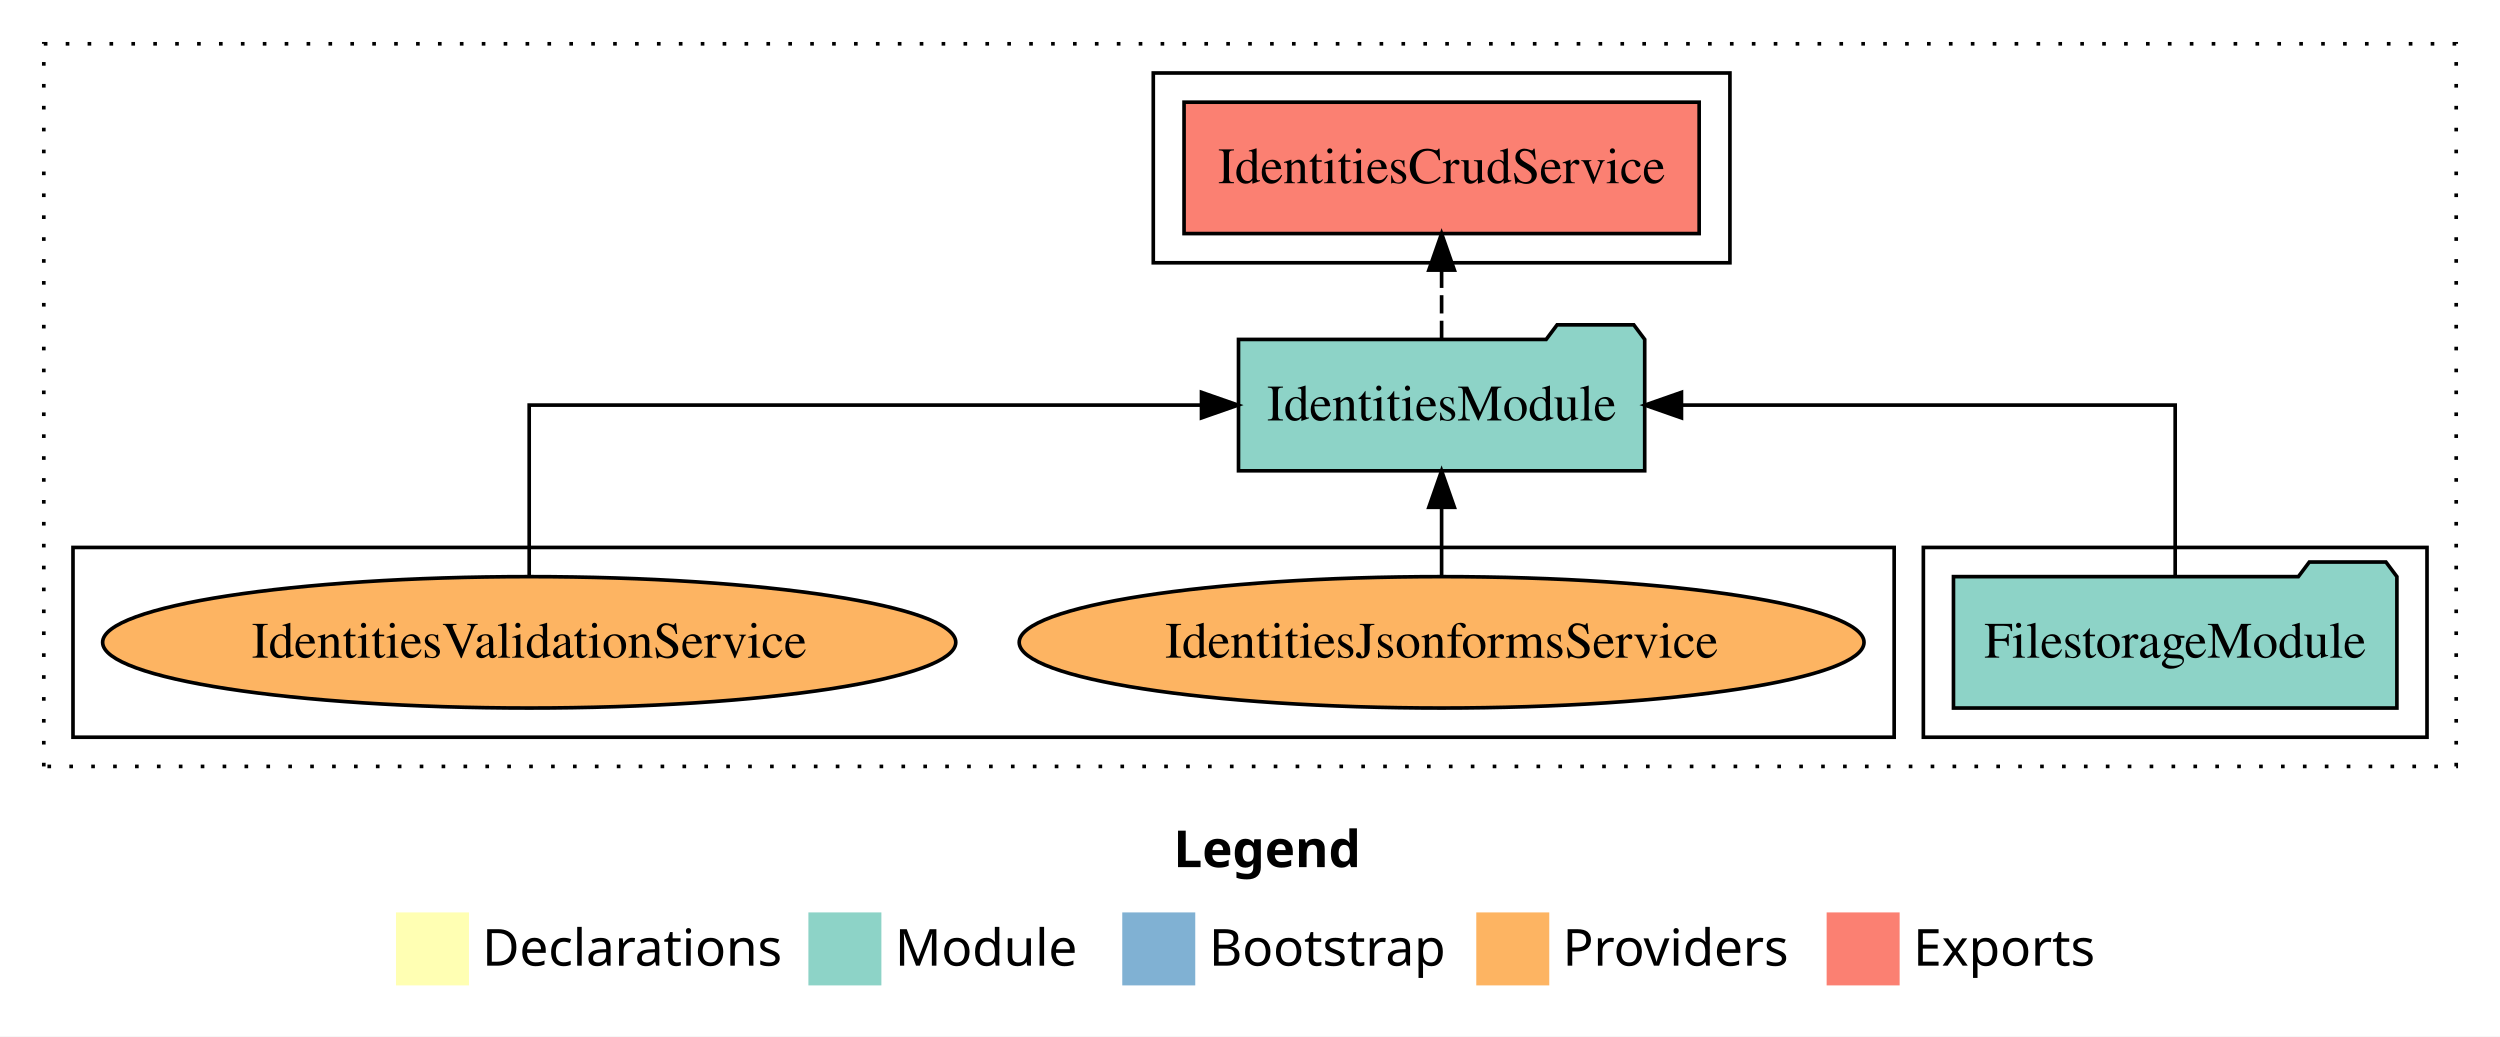
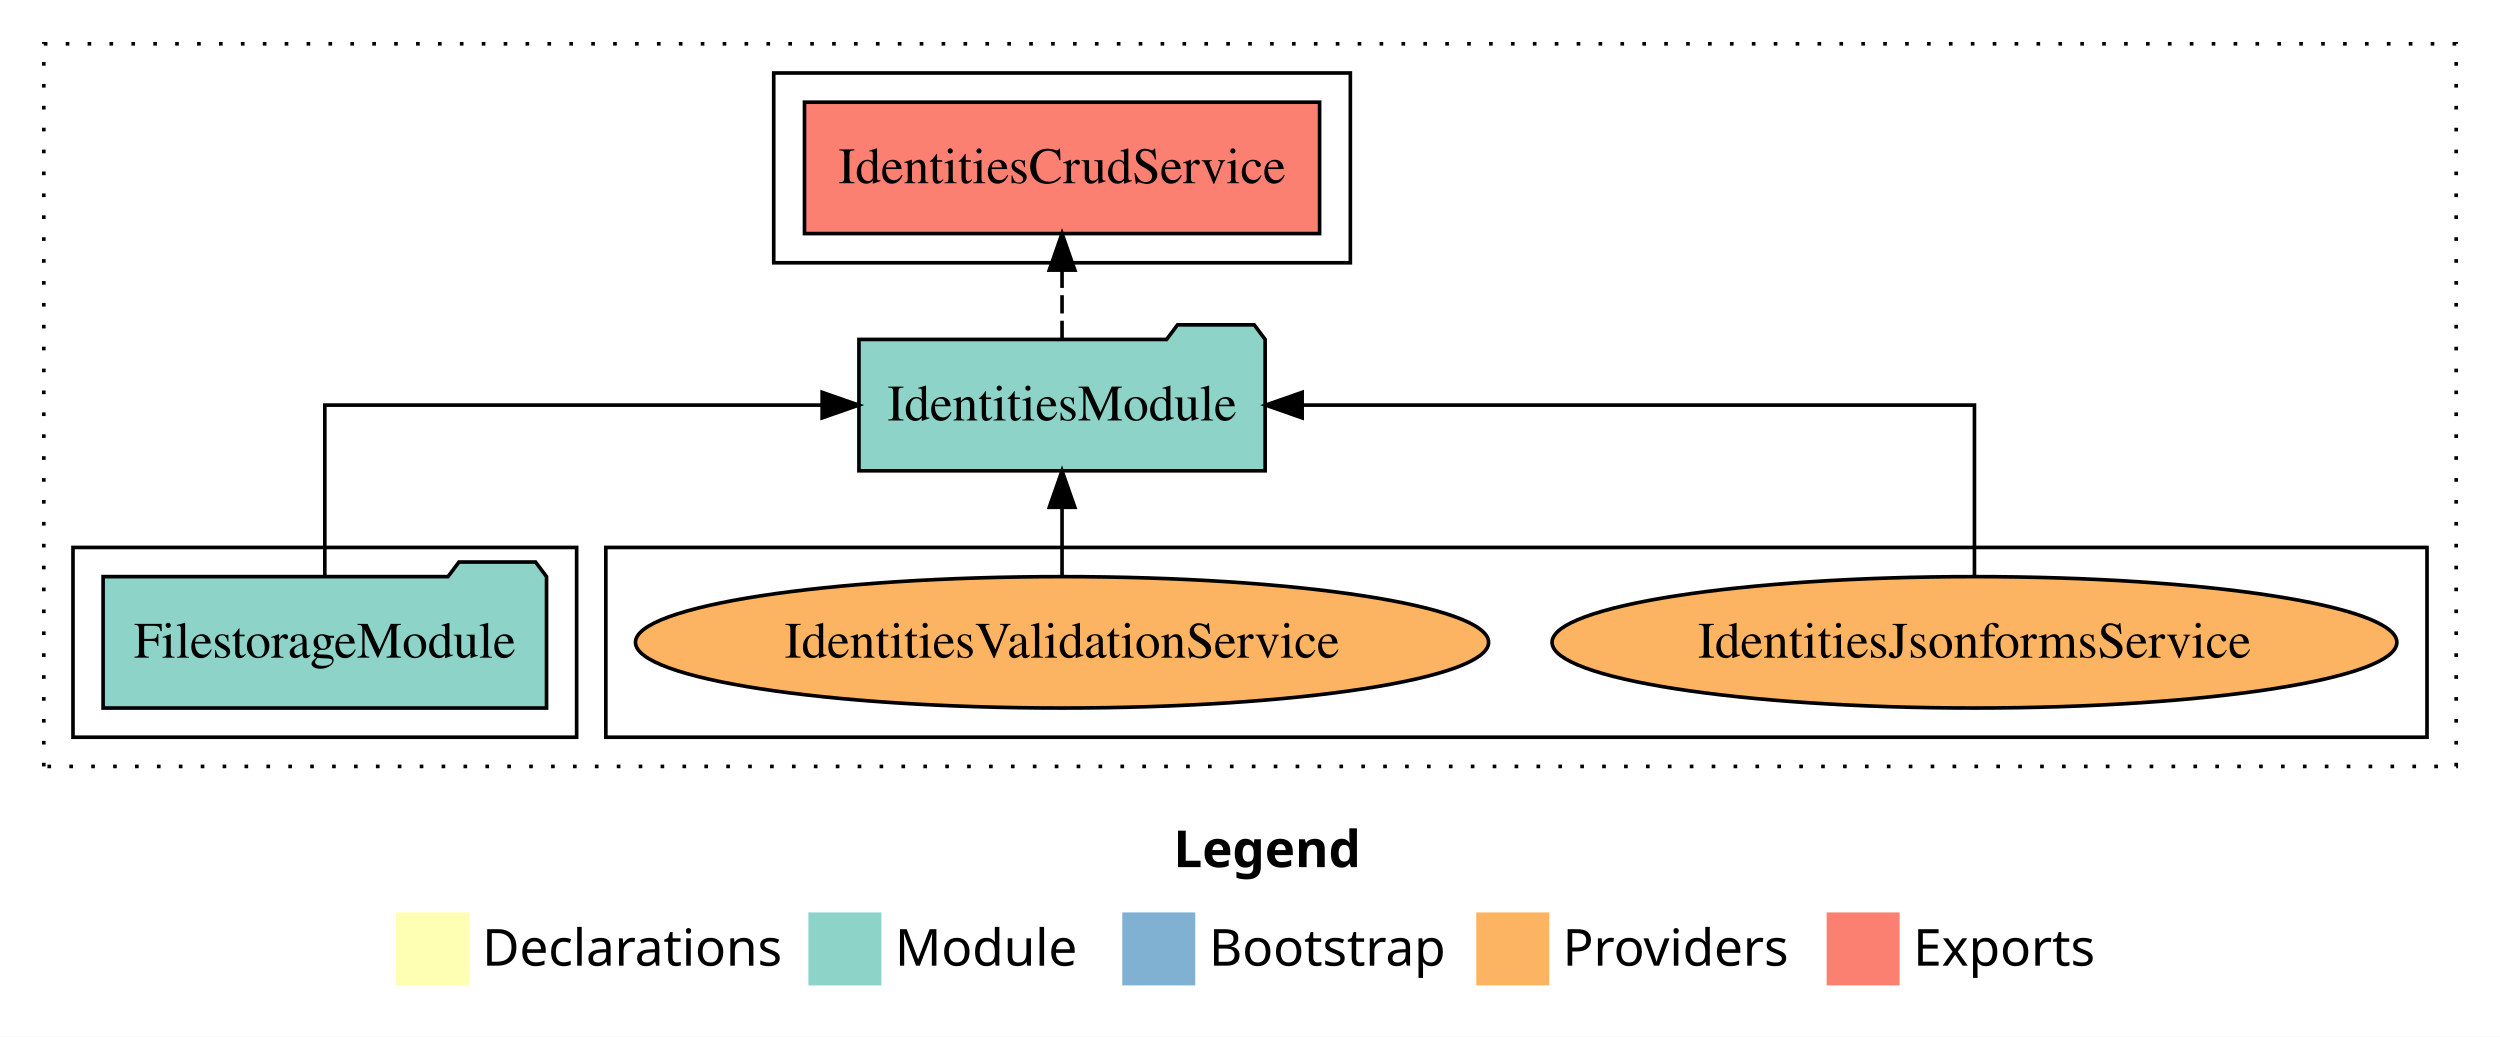
<svg xmlns="http://www.w3.org/2000/svg" width="685pt" height="284pt" viewBox="0.00 0.00 685.00 284.00">
  <g id="graph0" class="graph" transform="scale(1 1) rotate(0) translate(4 280)">
    <polygon fill="white" stroke="transparent" points="-4,4 -4,-280 681,-280 681,4 -4,4" />
    <text text-anchor="start" x="317.51" y="-42.4" font-family="Times-12" font-weight="bold" font-size="14.00">Legend</text>
    <polygon fill="#ffffb3" stroke="transparent" points="104.5,-10 104.5,-30 124.5,-30 124.5,-10 104.5,-10" />
    <text text-anchor="start" x="128.13" y="-15.4" font-family="Times-12" font-size="14.00">  Declarations</text>
    <polygon fill="#8dd3c7" stroke="transparent" points="217.5,-10 217.5,-30 237.5,-30 237.5,-10 217.5,-10" />
    <text text-anchor="start" x="241.23" y="-15.4" font-family="Times-12" font-size="14.00">  Module</text>
    <polygon fill="#80b1d3" stroke="transparent" points="303.5,-10 303.5,-30 323.5,-30 323.5,-10 303.5,-10" />
    <text text-anchor="start" x="327.28" y="-15.4" font-family="Times-12" font-size="14.00">  Bootstrap</text>
    <polygon fill="#fdb462" stroke="transparent" points="400.5,-10 400.5,-30 420.5,-30 420.5,-10 400.5,-10" />
    <text text-anchor="start" x="424.17" y="-15.4" font-family="Times-12" font-size="14.00">  Providers</text>
    <polygon fill="#fb8072" stroke="transparent" points="496.5,-10 496.5,-30 516.5,-30 516.5,-10 496.5,-10" />
    <text text-anchor="start" x="520.23" y="-15.4" font-family="Times-12" font-size="14.00">  Exports</text>
    <g id="clust1" class="cluster">
      <polygon fill="none" stroke="black" stroke-dasharray="1,5" points="8,-70 8,-268 669,-268 669,-70 8,-70" />
    </g>
-     <g id="clust3" class="cluster">
-       <polygon fill="none" stroke="black" points="523,-78 523,-130 661,-130 661,-78 523,-78" />
+     <g id="clust6" class="cluster">
+       <polygon fill="none" stroke="black" points="162,-78 162,-130 661,-130 661,-78 162,-78" />
    </g>
    <g id="clust4" class="cluster">
-       <polygon fill="none" stroke="black" points="312,-208 312,-260 470,-260 470,-208 312,-208" />
+       <polygon fill="none" stroke="black" points="208,-208 208,-260 366,-260 366,-208 208,-208" />
    </g>
-     <g id="clust6" class="cluster">
-       <polygon fill="none" stroke="black" points="16,-78 16,-130 515,-130 515,-78 16,-78" />
+     <g id="clust3" class="cluster">
+       <polygon fill="none" stroke="black" points="16,-78 16,-130 154,-130 154,-78 16,-78" />
    </g>
    <g id="node1" class="node">
-       <polygon fill="#8dd3c7" stroke="black" points="652.75,-122 649.75,-126 628.75,-126 625.75,-122 531.25,-122 531.25,-86 652.75,-86 652.75,-122" />
-       <text text-anchor="middle" x="592" y="-99.8" font-family="Times,serif" font-size="14.00">FilestorageModule</text>
+       <polygon fill="#8dd3c7" stroke="black" points="145.75,-122 142.75,-126 121.75,-126 118.75,-122 24.25,-122 24.25,-86 145.75,-86 145.75,-122" />
+       <text text-anchor="middle" x="85" y="-99.8" font-family="Times,serif" font-size="14.00">FilestorageModule</text>
    </g>
    <g id="node2" class="node">
-       <polygon fill="#8dd3c7" stroke="black" points="446.65,-187 443.65,-191 422.65,-191 419.65,-187 335.35,-187 335.35,-151 446.65,-151 446.65,-187" />
-       <text text-anchor="middle" x="391" y="-164.8" font-family="Times,serif" font-size="14.00">IdentitiesModule</text>
+       <polygon fill="#8dd3c7" stroke="black" points="342.65,-187 339.65,-191 318.65,-191 315.65,-187 231.35,-187 231.35,-151 342.65,-151 342.65,-187" />
+       <text text-anchor="middle" x="287" y="-164.8" font-family="Times,serif" font-size="14.00">IdentitiesModule</text>
    </g>
    <g id="edge1" class="edge">
-       <path fill="none" stroke="black" d="M592,-122.11C592,-141.34 592,-169 592,-169 592,-169 456.72,-169 456.72,-169" />
-       <polygon fill="black" stroke="black" points="456.72,-165.5 446.72,-169 456.72,-172.5 456.72,-165.5" />
+       <path fill="none" stroke="black" d="M85,-122.11C85,-141.34 85,-169 85,-169 85,-169 221.27,-169 221.27,-169" />
+       <polygon fill="black" stroke="black" points="221.27,-172.5 231.27,-169 221.27,-165.5 221.27,-172.5" />
    </g>
    <g id="node3" class="node">
-       <polygon fill="#fb8072" stroke="black" points="461.57,-252 320.43,-252 320.43,-216 461.57,-216 461.57,-252" />
-       <text text-anchor="middle" x="391" y="-229.8" font-family="Times,serif" font-size="14.00">IdentitiesCrudService </text>
+       <polygon fill="#fb8072" stroke="black" points="357.57,-252 216.43,-252 216.43,-216 357.57,-216 357.57,-252" />
+       <text text-anchor="middle" x="287" y="-229.8" font-family="Times,serif" font-size="14.00">IdentitiesCrudService </text>
    </g>
    <g id="edge2" class="edge">
-       <path fill="none" stroke="black" stroke-dasharray="5,2" d="M391,-187.11C391,-187.11 391,-205.99 391,-205.99" />
-       <polygon fill="black" stroke="black" points="387.5,-205.99 391,-215.99 394.5,-205.99 387.5,-205.99" />
+       <path fill="none" stroke="black" stroke-dasharray="5,2" d="M287,-187.11C287,-187.11 287,-205.99 287,-205.99" />
+       <polygon fill="black" stroke="black" points="283.5,-205.99 287,-215.99 290.5,-205.99 283.5,-205.99" />
    </g>
    <g id="node4" class="node">
-       <ellipse fill="#fdb462" stroke="black" cx="391" cy="-104" rx="115.74" ry="18" />
-       <text text-anchor="middle" x="391" y="-99.8" font-family="Times,serif" font-size="14.00">IdentitiesJsonformsService</text>
+       <ellipse fill="#fdb462" stroke="black" cx="537" cy="-104" rx="115.74" ry="18" />
+       <text text-anchor="middle" x="537" y="-99.8" font-family="Times,serif" font-size="14.00">IdentitiesJsonformsService</text>
    </g>
    <g id="edge3" class="edge">
-       <path fill="none" stroke="black" d="M391,-122.11C391,-122.11 391,-140.99 391,-140.99" />
-       <polygon fill="black" stroke="black" points="387.5,-140.99 391,-150.99 394.5,-140.99 387.5,-140.99" />
+       <path fill="none" stroke="black" d="M537,-122.11C537,-141.34 537,-169 537,-169 537,-169 352.79,-169 352.79,-169" />
+       <polygon fill="black" stroke="black" points="352.79,-165.5 342.79,-169 352.79,-172.5 352.79,-165.5" />
    </g>
    <g id="node5" class="node">
-       <ellipse fill="#fdb462" stroke="black" cx="141" cy="-104" rx="116.88" ry="18" />
-       <text text-anchor="middle" x="141" y="-99.8" font-family="Times,serif" font-size="14.00">IdentitiesValidationService</text>
+       <ellipse fill="#fdb462" stroke="black" cx="287" cy="-104" rx="116.88" ry="18" />
+       <text text-anchor="middle" x="287" y="-99.8" font-family="Times,serif" font-size="14.00">IdentitiesValidationService</text>
    </g>
    <g id="edge4" class="edge">
-       <path fill="none" stroke="black" d="M141,-122.11C141,-141.34 141,-169 141,-169 141,-169 325.21,-169 325.21,-169" />
-       <polygon fill="black" stroke="black" points="325.21,-172.5 335.21,-169 325.21,-165.5 325.21,-172.5" />
+       <path fill="none" stroke="black" d="M287,-122.11C287,-122.11 287,-140.99 287,-140.99" />
+       <polygon fill="black" stroke="black" points="283.5,-140.99 287,-150.99 290.5,-140.99 283.5,-140.99" />
    </g>
  </g>
</svg>
